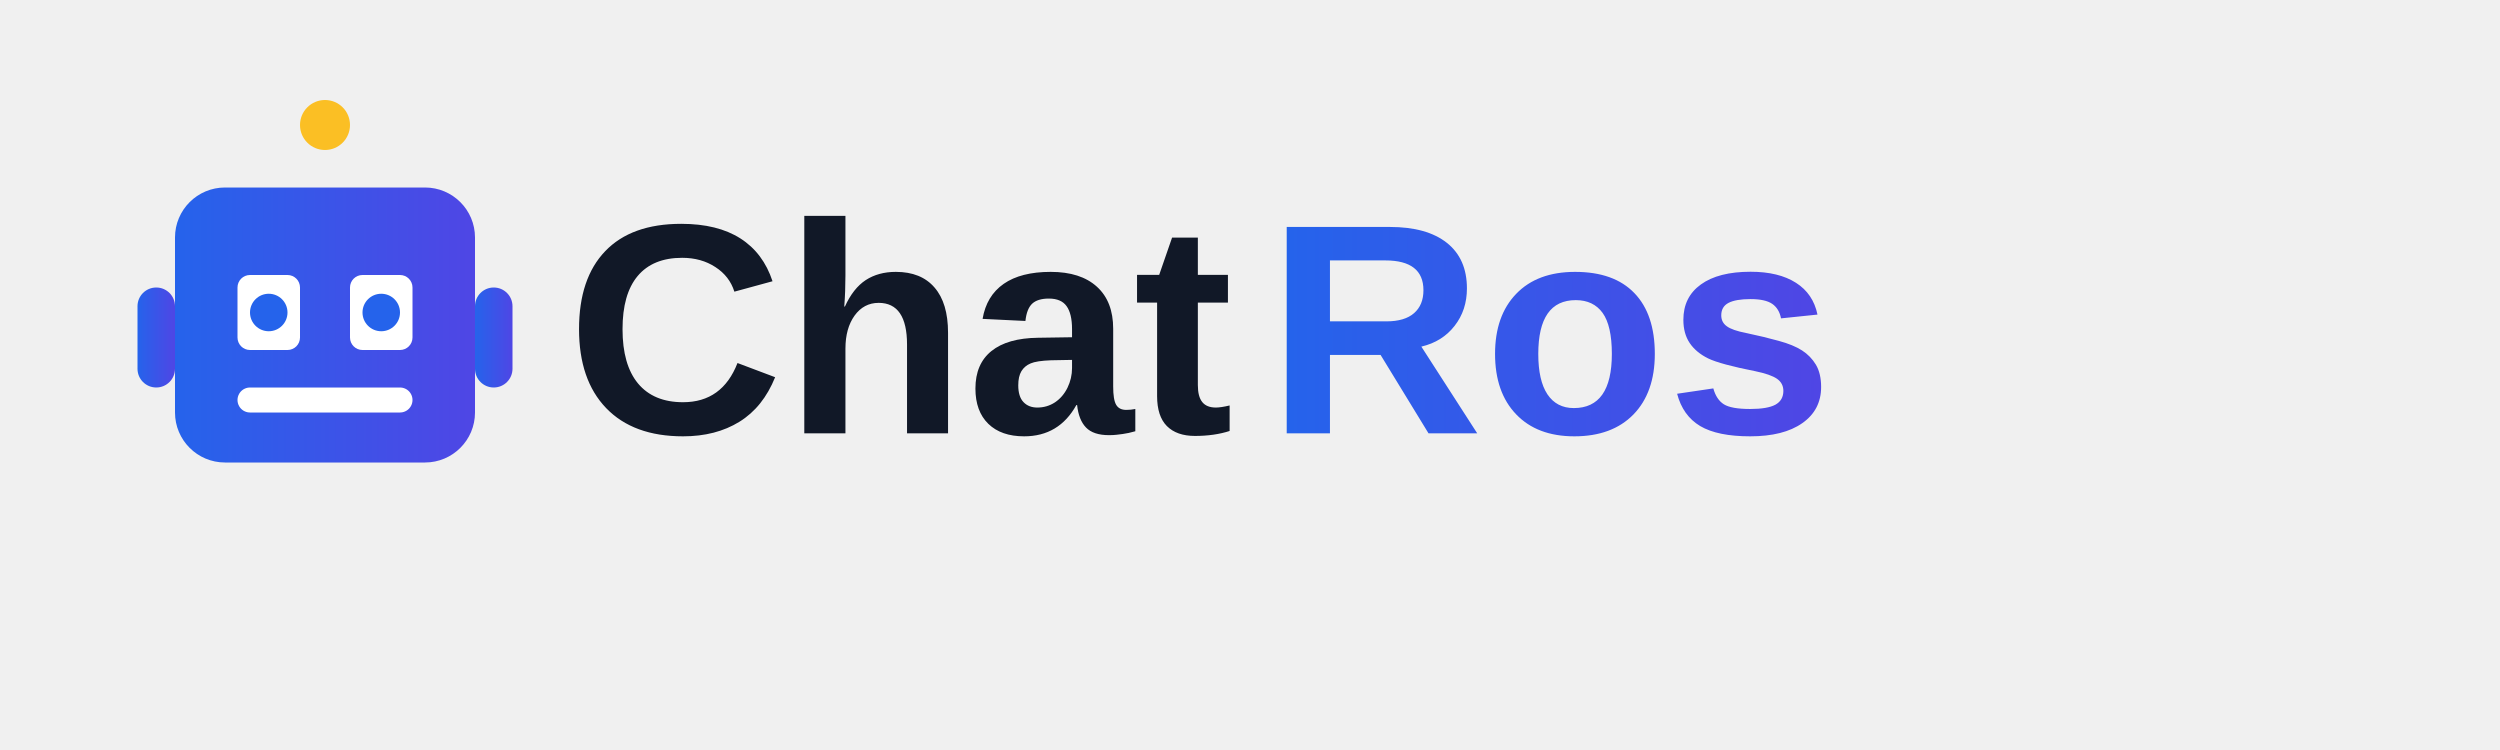
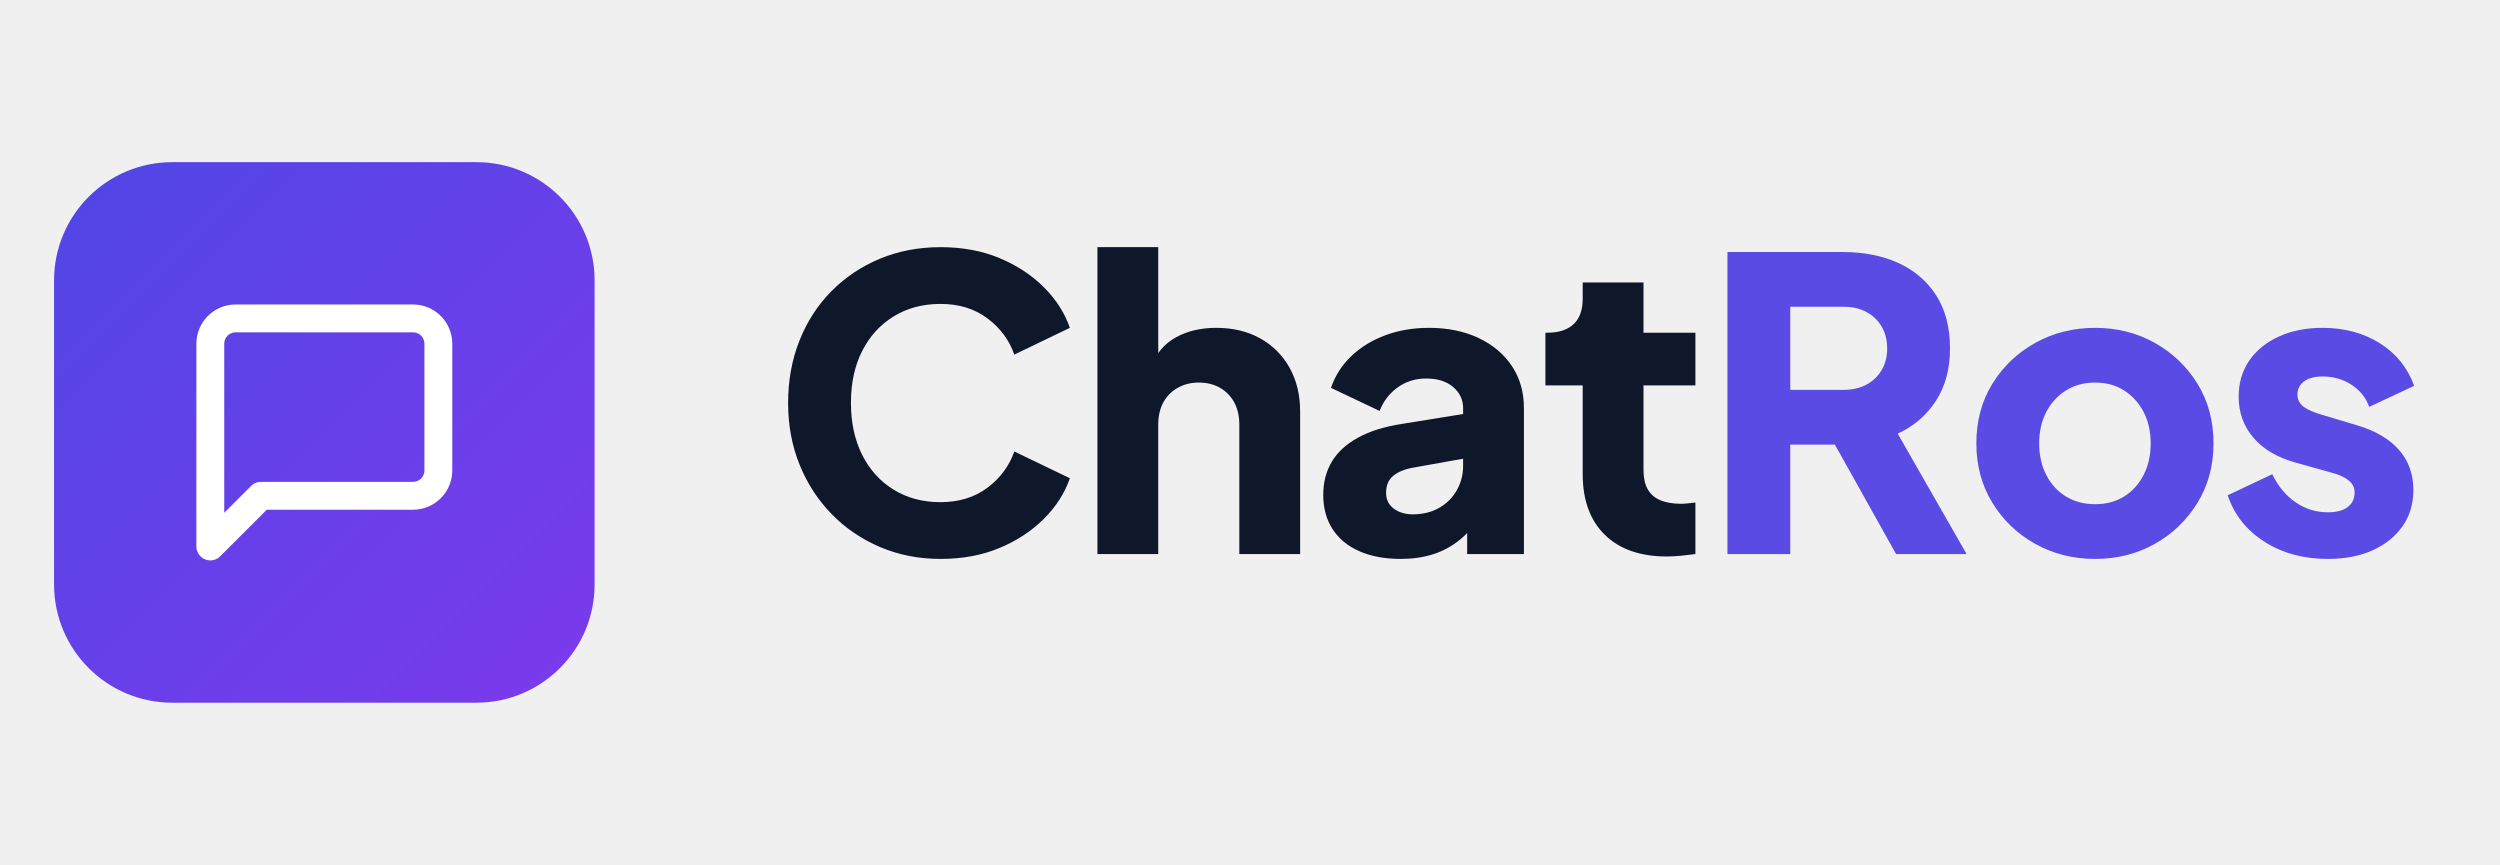
- <svg xmlns="http://www.w3.org/2000/svg" viewBox="0 0 300 90">
+ <svg xmlns="http://www.w3.org/2000/svg" width="185" height="64" viewBox="0 0 185 64" role="img" aria-label="ChatRos">
  <defs>
-     <linearGradient id="logo-gradient" x1="0%" y1="0%" x2="100%" y2="0%">
-       <stop offset="0%" style="stop-color:#2563eb;stop-opacity:1" />
-       <stop offset="100%" style="stop-color:#4f46e5;stop-opacity:1" />
+     <linearGradient id="chatrosLogoGrad" x1="0" y1="0" x2="1" y2="1">
+       <stop offset="0" stop-color="#4f46e5" />
+       <stop offset="1" stop-color="#7c3aed" />
    </linearGradient>
  </defs>
-   <g transform="translate(12, 15) scale(1.5)">
-     <line x1="18" y1="0" x2="18" y2="5" stroke="url(#logo-gradient)" stroke-width="2" />
-     <circle cx="18" cy="0" r="2" fill="#fbbf24" />
-     <rect x="6" y="5" width="24" height="22" rx="4" fill="url(#logo-gradient)" />
-     <rect x="11" y="12" width="5" height="6" rx="1" fill="white" />
-     <rect x="20" y="12" width="5" height="6" rx="1" fill="white" />
-     <circle cx="13.5" cy="15" r="1.5" fill="#2563eb" />
-     <circle cx="22.5" cy="15" r="1.5" fill="#2563eb" />
-     <line x1="12" y1="22" x2="24" y2="22" stroke="white" stroke-width="2" stroke-linecap="round" />
-     <rect x="3" y="13" width="3" height="8" rx="1.5" fill="url(#logo-gradient)" />
-     <rect x="30" y="13" width="3" height="8" rx="1.5" fill="url(#logo-gradient)" />
+   <g transform="translate(4 12) scale(0.625)">
+     <rect width="64" height="64" rx="14" fill="url(#chatrosLogoGrad)" />
+     <g transform="translate(14 14) scale(1.5)" fill="none" stroke="#ffffff" stroke-width="2.2" stroke-linecap="round" stroke-linejoin="round">
+       <path d="M21 15a2 2 0 0 1-2 2H7l-4 4V5a2 2 0 0 1 2-2h14a2 2 0 0 1 2 2z" />
+     </g>
  </g>
-   <text x="68" y="52" font-family="Arial, sans-serif" font-size="36" font-weight="bold" fill="#111827">Chat</text>
-   <text x="152" y="52" font-family="Arial, sans-serif" font-size="36" font-weight="bold" fill="url(#logo-gradient)">Ros</text>
+   <g transform="translate(57 41) scale(0.03 -0.03)">
+     <path fill="#0f172a" d="M420.0 -12Q340.0 -12 271.5 17.0Q203.0 46 152.0 98.0Q101.0 150 72.5 220.0Q44.0 290 44.0 373Q44.0 456 72.0 526.5Q100.0 597 151.0 648.5Q202.0 700 270.5 728.5Q339.0 757 420.0 757Q501.0 757 565.5 730.0Q630.0 703 675.0 658.0Q720.0 613 739.0 558L602.0 492Q583.0 546 535.5 581.5Q488.0 617 420.0 617Q354.0 617 304.0 586.0Q254.0 555 226.5 500.5Q199.0 446 199.0 373Q199.0 300 226.5 245.0Q254.0 190 304.0 159.0Q354.0 128 420.0 128Q488.0 128 535.5 163.5Q583.0 199 602.0 253L739.0 187Q720.0 132 675.0 87.0Q630.0 42 565.5 15.0Q501.0 -12 420.0 -12Z M807.0 0V757H957.0V438L939.0 462Q958.0 511 1000.5 534.5Q1043.0 558 1100.0 558Q1162.0 558 1208.5 532.0Q1255.0 506 1281.0 459.5Q1307.0 413 1307.0 351V0H1157.0V319Q1157.0 351 1144.5 374.0Q1132.0 397 1109.5 410.0Q1087.0 423 1057.0 423Q1028.0 423 1005.0 410.0Q982.0 397 969.5 374.0Q957.0 351 957.0 319V0Z M1555.0 -12Q1496.0 -12 1453.0 7.0Q1410.0 26 1387.0 61.5Q1364.0 97 1364.0 146Q1364.0 192 1385.0 227.5Q1406.0 263 1449.5 287.0Q1493.0 311 1558.0 321L1725.0 348V238L1585.0 213Q1553.0 207 1536.0 192.5Q1519.0 178 1519.0 151Q1519.0 126 1538.0 112.0Q1557.0 98 1585.0 98Q1622.0 98 1650.0 114.0Q1678.0 130 1693.5 157.5Q1709.0 185 1709.0 218V360Q1709.0 391 1684.5 412.0Q1660.0 433 1618.0 433Q1578.0 433 1547.5 411.0Q1517.0 389 1503.0 353L1383.0 410Q1399.0 456 1434.0 489.0Q1469.0 522 1518.0 540.0Q1567.0 558 1625.0 558Q1694.0 558 1747.0 533.0Q1800.0 508 1829.5 463.5Q1859.0 419 1859.0 360V0H1719.0V88L1753.0 94Q1729.0 58 1700.0 34.5Q1671.0 11 1635.0 -0.5Q1599.0 -12 1555.0 -12Z M2212.0 -6Q2113.0 -6 2058.5 47.5Q2004.0 101 2004.0 197V416H1912.0V546H1917.0Q1959.0 546 1981.5 567.0Q2004.0 588 2004.0 630V670H2154.0V546H2282.0V416H2154.0V207Q2154.0 179 2164.0 160.5Q2174.0 142 2195.0 133.0Q2216.0 124 2247.0 124Q2254.0 124 2263.0 125.0Q2272.0 126 2282.0 127V0Q2267.0 -2 2248.0 -4.0Q2229.0 -6 2212.0 -6Z" />
+     <path fill="#5b4be5" d="M2361.0 0V745H2646.0Q2723.0 745 2782.5 718.0Q2842.0 691 2876.0 638.0Q2910.0 585 2910.0 507Q2910.0 431 2875.0 377.5Q2840.0 324 2781.0 297L2951.0 0H2777.0L2593.0 329L2693.0 270H2516.0V0ZM2516.0 405H2647.0Q2680.0 405 2704.0 418.0Q2728.0 431 2741.5 454.0Q2755.0 477 2755.0 507Q2755.0 538 2741.5 561.0Q2728.0 584 2704.0 597.0Q2680.0 610 2647.0 610H2516.0Z M3268.0 -12Q3187.0 -12 3120.5 25.0Q3054.0 62 3014.5 126.5Q2975.0 191 2975.0 273Q2975.0 356 3014.5 420.0Q3054.0 484 3120.5 521.0Q3187.0 558 3268.0 558Q3349.0 558 3415.0 521.0Q3481.0 484 3520.5 420.0Q3560.0 356 3560.0 273Q3560.0 191 3520.5 126.5Q3481.0 62 3415.0 25.0Q3349.0 -12 3268.0 -12ZM3268.0 123Q3309.0 123 3339.5 142.0Q3370.0 161 3387.5 195.0Q3405.0 229 3405.0 273Q3405.0 317 3387.5 350.5Q3370.0 384 3339.5 403.5Q3309.0 423 3268.0 423Q3227.0 423 3196.0 403.5Q3165.0 384 3147.5 350.5Q3130.0 317 3130.0 273Q3130.0 229 3147.5 195.0Q3165.0 161 3196.0 142.0Q3227.0 123 3268.0 123Z M3842.0 -12Q3752.0 -12 3685.5 30.5Q3619.0 73 3595.0 145L3705.0 197Q3726.0 153 3762.0 128.0Q3798.0 103 3842.0 103Q3874.0 103 3891.0 116.0Q3908.0 129 3908.0 152Q3908.0 164 3902.0 172.5Q3896.0 181 3884.0 188.0Q3872.0 195 3854.0 200L3761.0 226Q3694.0 245 3658.0 287.5Q3622.0 330 3622.0 388Q3622.0 439 3648.0 477.0Q3674.0 515 3721.0 536.5Q3768.0 558 3829.0 558Q3909.0 558 3969.5 520.5Q4030.0 483 4055.0 415L3944.0 363Q3932.0 397 3900.5 417.5Q3869.0 438 3829.0 438Q3800.0 438 3783.5 426.0Q3767.0 414 3767.0 393Q3767.0 382 3773.0 373.0Q3779.0 364 3792.5 357.0Q3806.0 350 3826.0 344L3913.0 318Q3981.0 298 4017.0 257.5Q4053.0 217 4053.0 158Q4053.0 107 4026.5 69.0Q4000.0 31 3953.0 9.5Q3906.0 -12 3842.0 -12Z" />
+   </g>
</svg>
